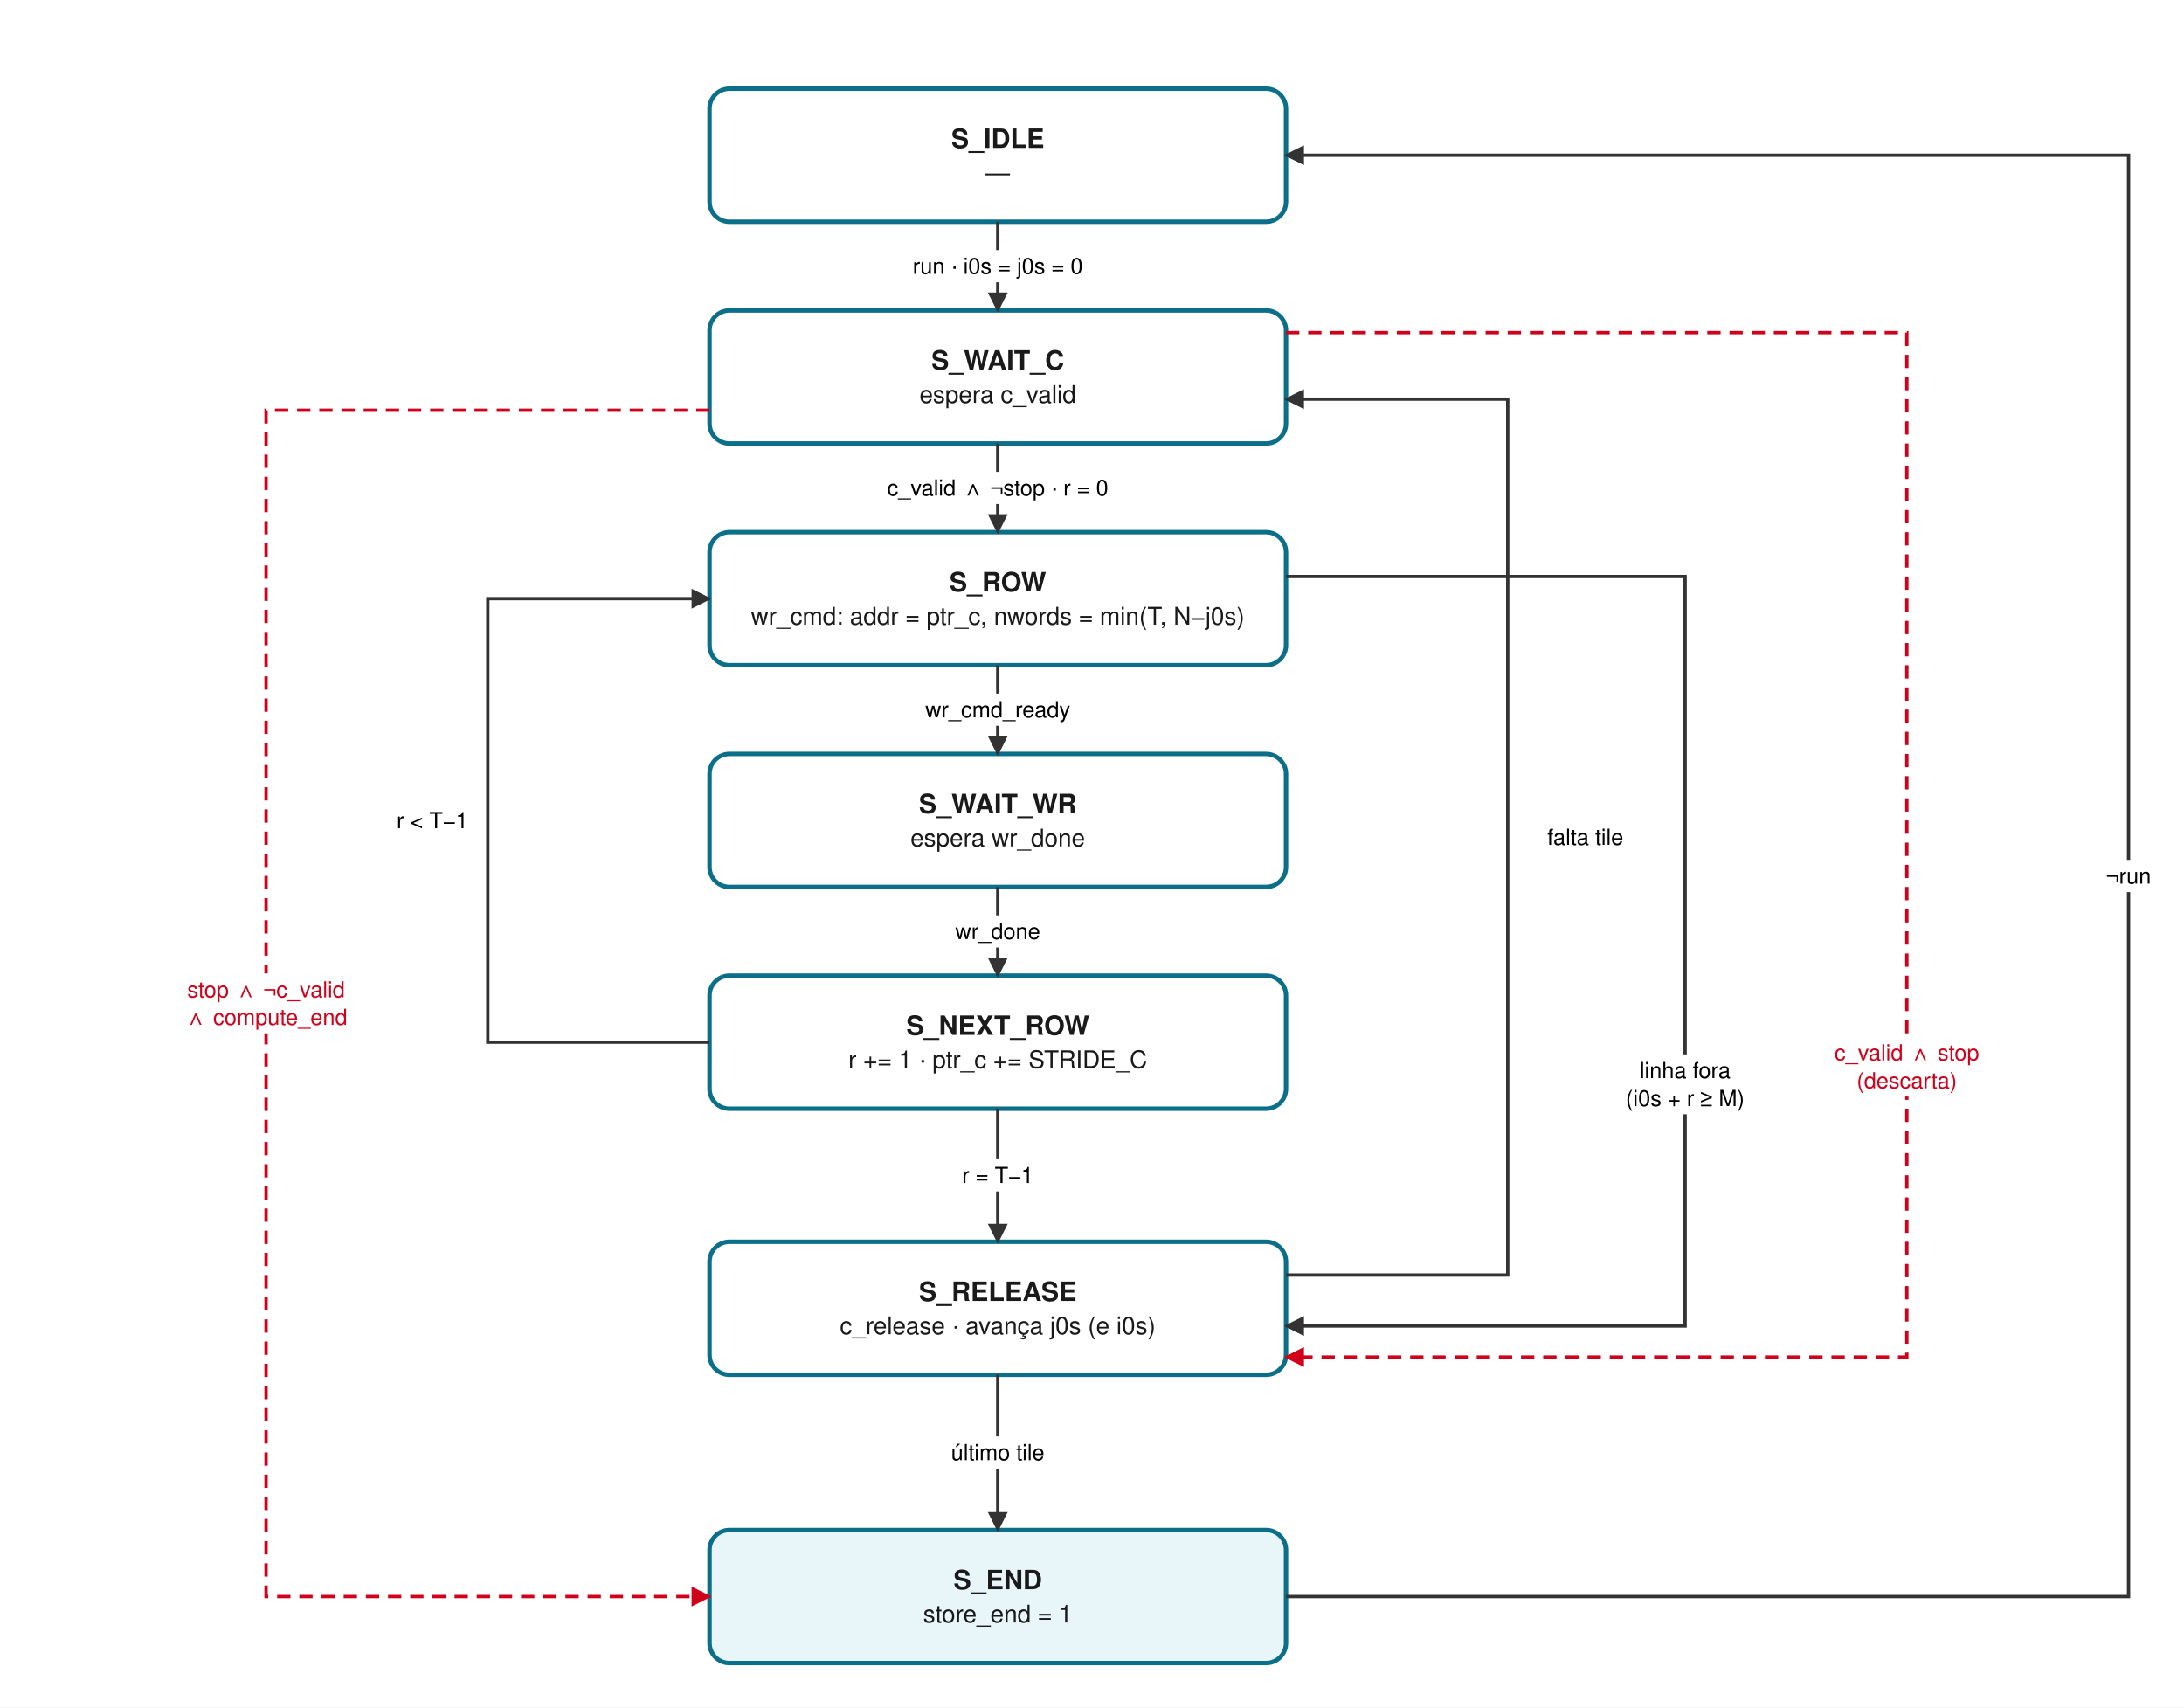
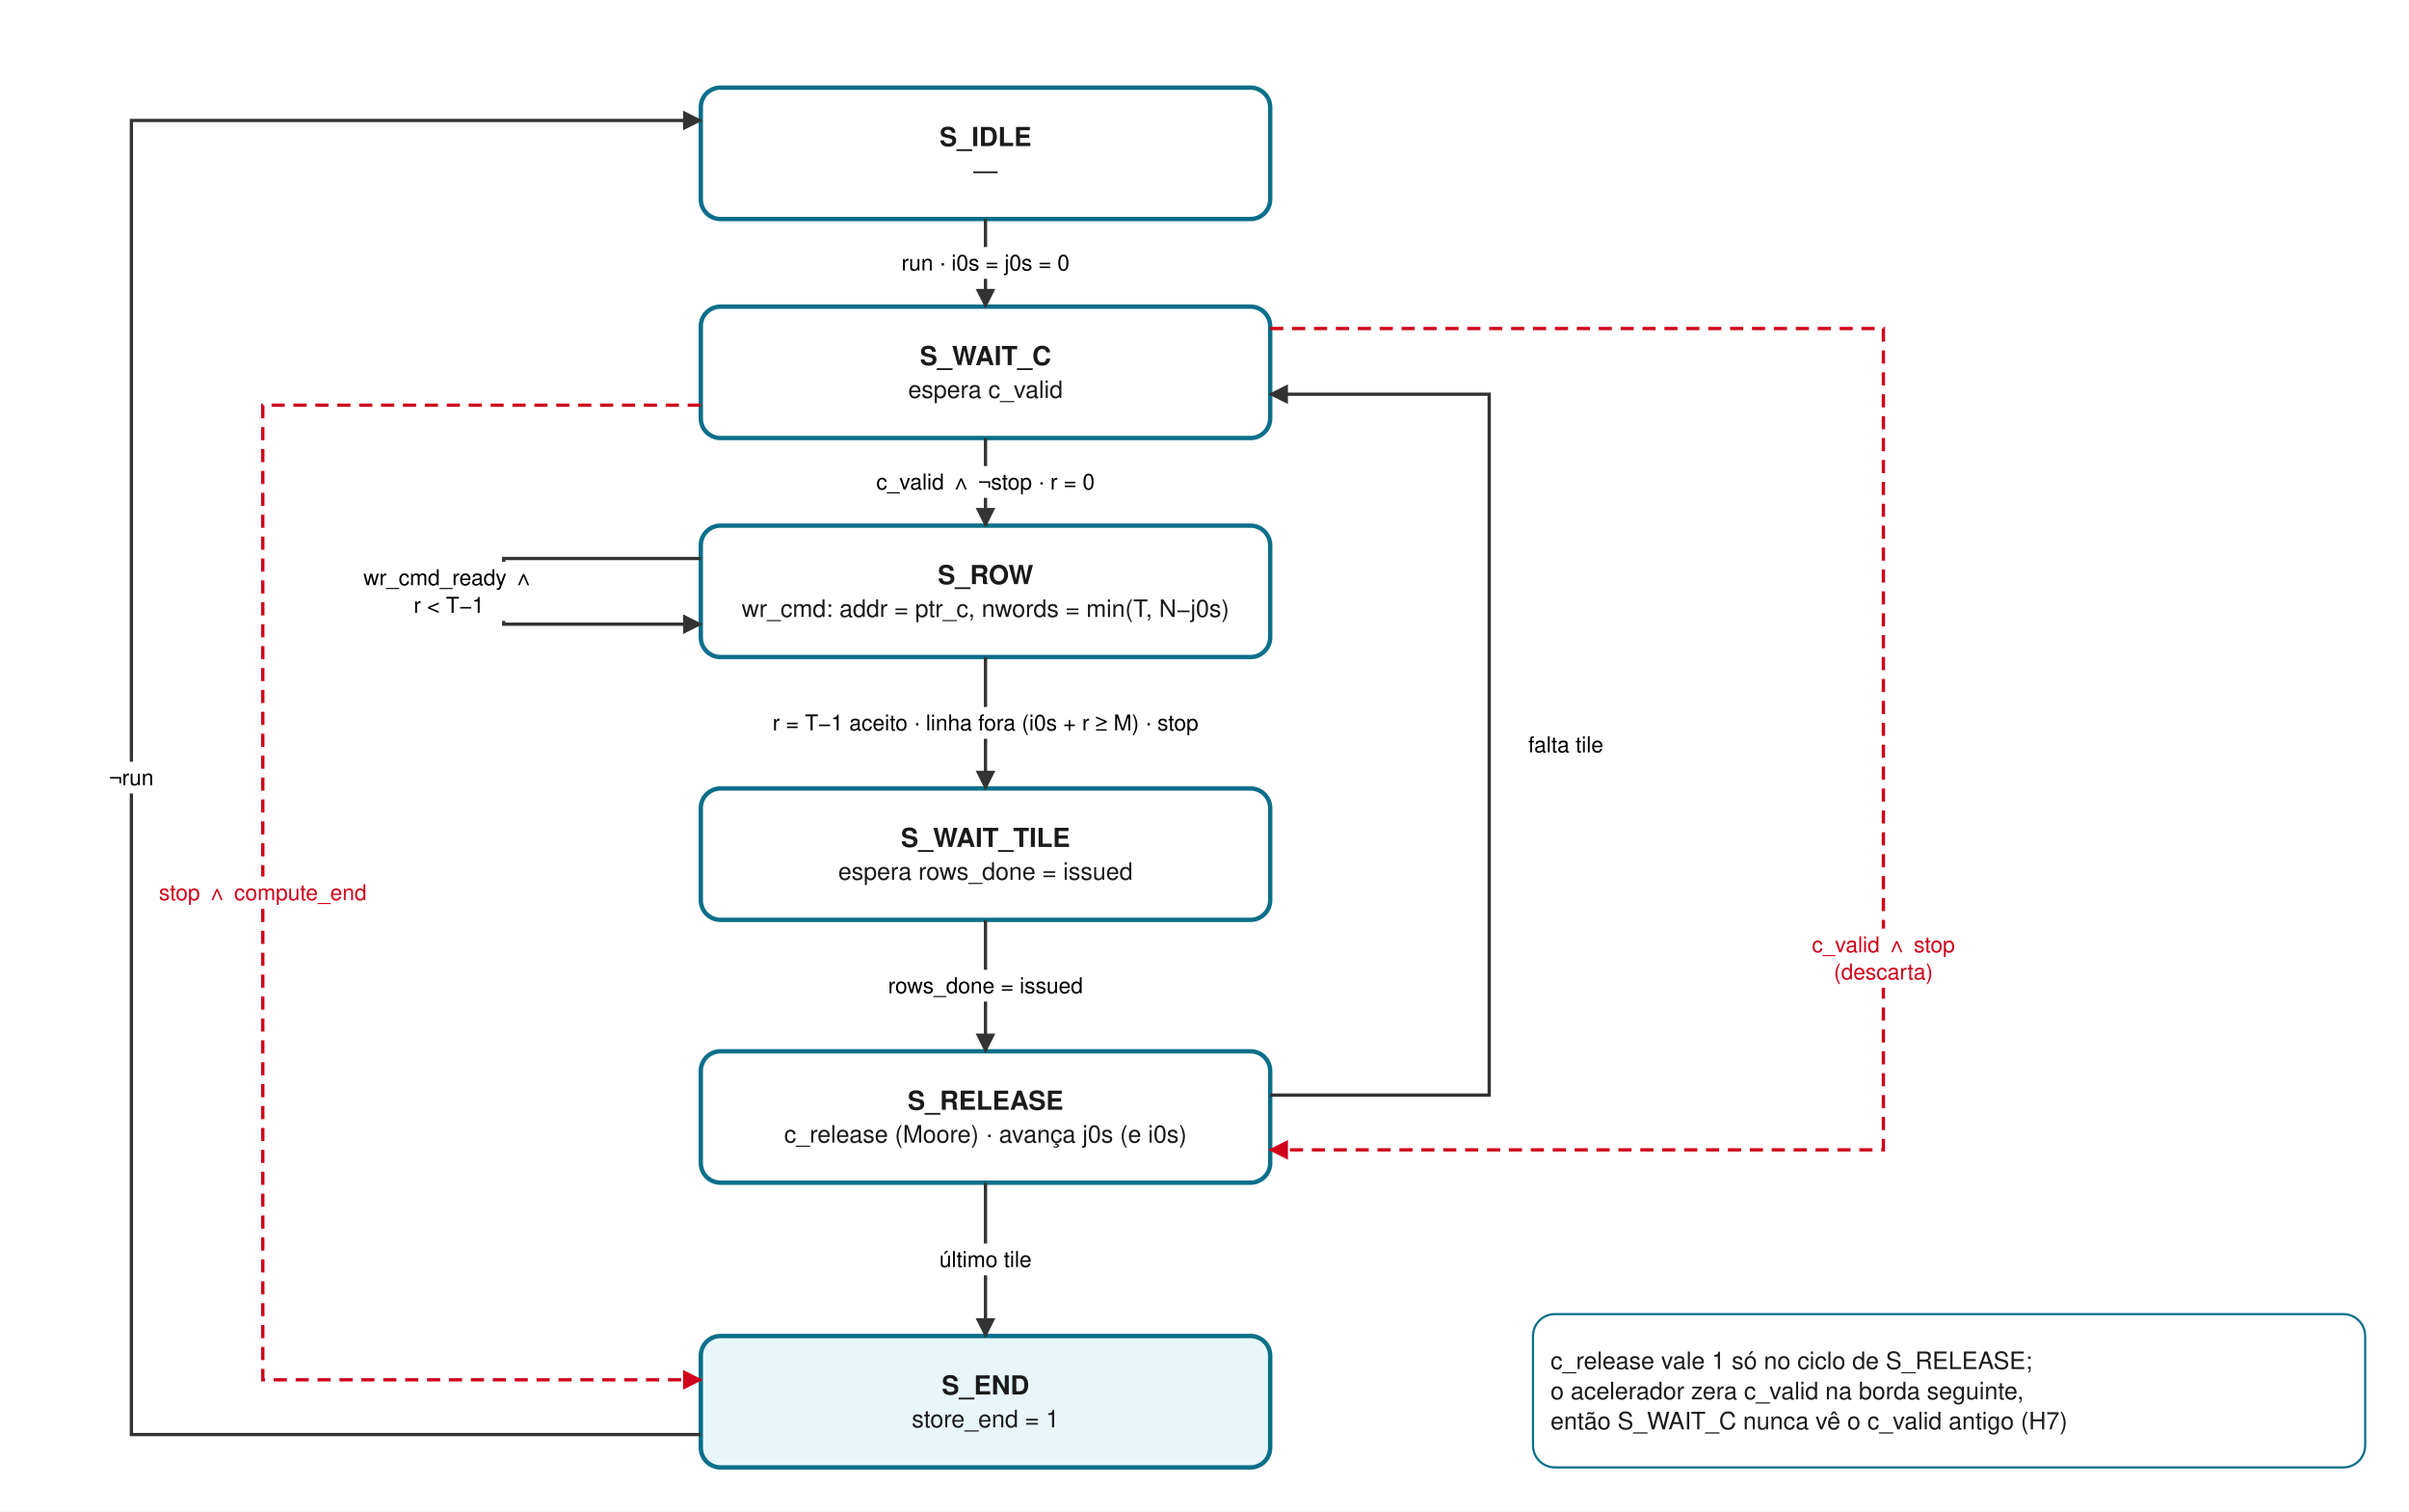
- <svg xmlns="http://www.w3.org/2000/svg" font-family="Helvetica, Arial, sans-serif" width="985" height="770" viewBox="0 0 985 770">
+ <svg xmlns="http://www.w3.org/2000/svg" font-family="Helvetica, Arial, sans-serif" width="1100" height="690" viewBox="0 0 1100 690">
  <defs>
    <marker id="m_fill_333333" viewBox="0 0 10 10" refX="9" refY="5" markerWidth="9" markerHeight="9" markerUnits="userSpaceOnUse" orient="auto-start-reverse">
      <path d="M0,0 L10,5 L0,10 z" fill="#333333" />
    </marker>
    <marker id="m_fill_D0021B" viewBox="0 0 10 10" refX="9" refY="5" markerWidth="9" markerHeight="9" markerUnits="userSpaceOnUse" orient="auto-start-reverse">
      <path d="M0,0 L10,5 L0,10 z" fill="#D0021B" />
    </marker>
  </defs>
-   <rect x="0" y="0" fill="#FFFFFF" width="985" height="770" />
+   <rect x="0" y="0" fill="#FFFFFF" width="1100" height="690" />
  <rect x="320" y="40" width="260" height="60" fill="#FFFFFF" stroke="#0B6F8A" stroke-width="2" rx="9.0" ry="9.0" />
  <text x="450.0" y="66.7" text-anchor="middle" fill="#1A1A1A">
    <tspan font-size="12" font-weight="bold">S_IDLE</tspan>
  </text>
  <text x="450.0" y="81.7" text-anchor="middle" fill="#1A1A1A">
    <tspan font-size="11" font-weight="normal">—</tspan>
  </text>
  <rect x="320" y="140" width="260" height="60" fill="#FFFFFF" stroke="#0B6F8A" stroke-width="2" rx="9.0" ry="9.0" />
  <text x="450.0" y="166.7" text-anchor="middle" fill="#1A1A1A">
    <tspan font-size="12" font-weight="bold">S_WAIT_C</tspan>
  </text>
  <text x="450.0" y="181.7" text-anchor="middle" fill="#1A1A1A">
    <tspan font-size="11" font-weight="normal">espera c_valid</tspan>
  </text>
  <rect x="320" y="240" width="260" height="60" fill="#FFFFFF" stroke="#0B6F8A" stroke-width="2" rx="9.0" ry="9.0" />
  <text x="450.0" y="266.7" text-anchor="middle" fill="#1A1A1A">
    <tspan font-size="12" font-weight="bold">S_ROW</tspan>
  </text>
  <text x="450.0" y="281.7" text-anchor="middle" fill="#1A1A1A">
    <tspan font-size="11" font-weight="normal">wr_cmd: addr = ptr_c, nwords = min(T, N−j0s)</tspan>
  </text>
-   <rect x="320" y="340" width="260" height="60" fill="#FFFFFF" stroke="#0B6F8A" stroke-width="2" rx="9.0" ry="9.0" />
-   <text x="450.0" y="366.7" text-anchor="middle" fill="#1A1A1A">
-     <tspan font-size="12" font-weight="bold">S_WAIT_WR</tspan>
+   <rect x="320" y="360" width="260" height="60" fill="#FFFFFF" stroke="#0B6F8A" stroke-width="2" rx="9.0" ry="9.0" />
+   <text x="450.0" y="386.7" text-anchor="middle" fill="#1A1A1A">
+     <tspan font-size="12" font-weight="bold">S_WAIT_TILE</tspan>
  </text>
-   <text x="450.0" y="381.7" text-anchor="middle" fill="#1A1A1A">
-     <tspan font-size="11" font-weight="normal">espera wr_done</tspan>
+   <text x="450.0" y="401.7" text-anchor="middle" fill="#1A1A1A">
+     <tspan font-size="11" font-weight="normal">espera rows_done = issued</tspan>
  </text>
-   <rect x="320" y="440" width="260" height="60" fill="#FFFFFF" stroke="#0B6F8A" stroke-width="2" rx="9.0" ry="9.0" />
-   <text x="450.0" y="466.7" text-anchor="middle" fill="#1A1A1A">
-     <tspan font-size="12" font-weight="bold">S_NEXT_ROW</tspan>
-   </text>
-   <text x="450.0" y="481.7" text-anchor="middle" fill="#1A1A1A">
-     <tspan font-size="11" font-weight="normal">r += 1 · ptr_c += STRIDE_C</tspan>
-   </text>
-   <rect x="320" y="560" width="260" height="60" fill="#FFFFFF" stroke="#0B6F8A" stroke-width="2" rx="9.0" ry="9.0" />
-   <text x="450.0" y="586.7" text-anchor="middle" fill="#1A1A1A">
+   <rect x="320" y="480" width="260" height="60" fill="#FFFFFF" stroke="#0B6F8A" stroke-width="2" rx="9.0" ry="9.0" />
+   <text x="450.0" y="506.7" text-anchor="middle" fill="#1A1A1A">
    <tspan font-size="12" font-weight="bold">S_RELEASE</tspan>
  </text>
-   <text x="450.0" y="601.7" text-anchor="middle" fill="#1A1A1A">
-     <tspan font-size="11" font-weight="normal">c_release · avança j0s (e i0s)</tspan>
+   <text x="450.0" y="521.7" text-anchor="middle" fill="#1A1A1A">
+     <tspan font-size="11" font-weight="normal">c_release (Moore) · avança j0s (e i0s)</tspan>
  </text>
-   <rect x="320" y="690" width="260" height="60" fill="#E8F6FA" stroke="#0B6F8A" stroke-width="2" rx="9.0" ry="9.0" />
-   <text x="450.0" y="716.7" text-anchor="middle" fill="#1A1A1A">
+   <rect x="320" y="610" width="260" height="60" fill="#E8F6FA" stroke="#0B6F8A" stroke-width="2" rx="9.0" ry="9.0" />
+   <text x="450.0" y="636.7" text-anchor="middle" fill="#1A1A1A">
    <tspan font-size="12" font-weight="bold">S_END</tspan>
  </text>
-   <text x="450.0" y="731.7" text-anchor="middle" fill="#1A1A1A">
+   <text x="450.0" y="651.7" text-anchor="middle" fill="#1A1A1A">
    <tspan font-size="11" font-weight="normal">store_end = 1</tspan>
  </text>
  <polyline points="450,100 450,140" fill="none" stroke="#333333" stroke-width="1.5" marker-end="url(#m_fill_333333)" />
  <polyline points="450,200 450,240" fill="none" stroke="#333333" stroke-width="1.5" marker-end="url(#m_fill_333333)" />
-   <polyline points="450,300 450,340" fill="none" stroke="#333333" stroke-width="1.5" marker-end="url(#m_fill_333333)" />
-   <polyline points="450,400 450,440" fill="none" stroke="#333333" stroke-width="1.5" marker-end="url(#m_fill_333333)" />
-   <polyline points="320,470 220,470 220,270 320,270" fill="none" stroke="#333333" stroke-width="1.5" marker-end="url(#m_fill_333333)" />
-   <polyline points="450,500 450,560" fill="none" stroke="#333333" stroke-width="1.5" marker-end="url(#m_fill_333333)" />
-   <polyline points="580,575 680,575 680,180 580,180" fill="none" stroke="#333333" stroke-width="1.5" marker-end="url(#m_fill_333333)" />
-   <polyline points="580,260 760,260 760,598 580,598" fill="none" stroke="#333333" stroke-width="1.5" marker-end="url(#m_fill_333333)" />
-   <polyline points="580,150 860,150 860,612 580,612" fill="none" stroke="#D0021B" stroke-width="1.5" stroke-dasharray="6,4" marker-end="url(#m_fill_D0021B)" />
-   <polyline points="450,620 450,690" fill="none" stroke="#333333" stroke-width="1.5" marker-end="url(#m_fill_333333)" />
-   <polyline points="320,185 120,185 120,720 320,720" fill="none" stroke="#D0021B" stroke-width="1.5" stroke-dasharray="6,4" marker-end="url(#m_fill_D0021B)" />
-   <polyline points="580,720 960,720 960,70 580,70" fill="none" stroke="#333333" stroke-width="1.5" marker-end="url(#m_fill_333333)" />
+   <polyline points="320,255 230,255 230,285 320,285" fill="none" stroke="#333333" stroke-width="1.5" marker-end="url(#m_fill_333333)" />
+   <polyline points="450,300 450,360" fill="none" stroke="#333333" stroke-width="1.5" marker-end="url(#m_fill_333333)" />
+   <polyline points="450,420 450,480" fill="none" stroke="#333333" stroke-width="1.5" marker-end="url(#m_fill_333333)" />
+   <polyline points="580,500 680,500 680,180 580,180" fill="none" stroke="#333333" stroke-width="1.5" marker-end="url(#m_fill_333333)" />
+   <polyline points="580,150 860,150 860,525 580,525" fill="none" stroke="#D0021B" stroke-width="1.5" stroke-dasharray="6,4" marker-end="url(#m_fill_D0021B)" />
+   <polyline points="450,540 450,610" fill="none" stroke="#333333" stroke-width="1.5" marker-end="url(#m_fill_333333)" />
+   <polyline points="320,185 120,185 120,630 320,630" fill="none" stroke="#D0021B" stroke-width="1.5" stroke-dasharray="6,4" marker-end="url(#m_fill_D0021B)" />
+   <polyline points="320,655 60,655 60,55 320,55" fill="none" stroke="#333333" stroke-width="1.5" marker-end="url(#m_fill_333333)" />
+   <rect x="700" y="600" width="380" height="70" fill="#FFFFFF" stroke="#0B6F8A" stroke-width="1" rx="10.0" ry="10.0" />
+   <text x="708.0" y="625.1" text-anchor="start" fill="#1A1A1A">
+     <tspan font-size="11" font-weight="normal">c_release vale 1 só no ciclo de S_RELEASE;</tspan>
+   </text>
+   <text x="708.0" y="638.9" text-anchor="start" fill="#1A1A1A">
+     <tspan font-size="11" font-weight="normal">o acelerador zera c_valid na borda seguinte,</tspan>
+   </text>
+   <text x="708.0" y="652.6" text-anchor="start" fill="#1A1A1A">
+     <tspan font-size="11" font-weight="normal">então S_WAIT_C nunca vê o c_valid antigo (H7)</tspan>
+   </text>
  <rect x="392.8" y="112.8" width="114.4" height="14.5" fill="#FFFFFF" />
  <text x="450.0" y="123.5" text-anchor="middle" fill="#000000">
    <tspan font-size="10" font-weight="normal">run · i0s = j0s = 0</tspan>
  </text>
  <rect x="381.6" y="212.8" width="136.8" height="14.5" fill="#FFFFFF" />
  <text x="450.0" y="223.5" text-anchor="middle" fill="#000000">
    <tspan font-size="10" font-weight="normal">c_valid ∧ ¬stop · r = 0</tspan>
  </text>
-   <rect x="412.4" y="312.8" width="75.2" height="14.5" fill="#FFFFFF" />
-   <text x="450.0" y="323.5" text-anchor="middle" fill="#000000">
-     <tspan font-size="10" font-weight="normal">wr_cmd_ready</tspan>
+   <rect x="161.8" y="256.5" width="86.4" height="27.0" fill="#FFFFFF" />
+   <text x="205.0" y="267.2" text-anchor="middle" fill="#000000">
+     <tspan font-size="10" font-weight="normal">wr_cmd_ready ∧</tspan>
  </text>
-   <rect x="426.4" y="412.8" width="47.2" height="14.5" fill="#FFFFFF" />
-   <text x="450.0" y="423.5" text-anchor="middle" fill="#000000">
-     <tspan font-size="10" font-weight="normal">wr_done</tspan>
-   </text>
-   <rect x="171.4" y="362.8" width="47.2" height="14.5" fill="#FFFFFF" />
-   <text x="195.0" y="373.5" text-anchor="middle" fill="#000000">
+   <text x="205.0" y="279.8" text-anchor="middle" fill="#000000">
    <tspan font-size="10" font-weight="normal">r &lt; T−1</tspan>
  </text>
-   <rect x="426.4" y="522.8" width="47.2" height="14.5" fill="#FFFFFF" />
-   <text x="450.0" y="533.5" text-anchor="middle" fill="#000000">
-     <tspan font-size="10" font-weight="normal">r = T−1</tspan>
+   <rect x="311.6" y="322.8" width="276.8" height="14.5" fill="#FFFFFF" />
+   <text x="450.0" y="333.5" text-anchor="middle" fill="#000000">
+     <tspan font-size="10" font-weight="normal">r = T−1 aceito · linha fora (i0s + r ≥ M) · stop</tspan>
  </text>
-   <rect x="683.0" y="370.2" width="64.0" height="14.5" fill="#FFFFFF" />
-   <text x="715.0" y="381.0" text-anchor="middle" fill="#000000">
+   <rect x="395.6" y="442.8" width="108.8" height="14.5" fill="#FFFFFF" />
+   <text x="450.0" y="453.5" text-anchor="middle" fill="#000000">
+     <tspan font-size="10" font-weight="normal">rows_done = issued</tspan>
+   </text>
+   <rect x="683.0" y="332.8" width="64.0" height="14.5" fill="#FFFFFF" />
+   <text x="715.0" y="343.5" text-anchor="middle" fill="#000000">
    <tspan font-size="10" font-weight="normal">falta tile</tspan>
  </text>
-   <rect x="719.6" y="475.5" width="80.8" height="27.0" fill="#FFFFFF" />
-   <text x="760.0" y="486.2" text-anchor="middle" fill="#000000">
-     <tspan font-size="10" font-weight="normal">linha fora</tspan>
-   </text>
-   <text x="760.0" y="498.8" text-anchor="middle" fill="#000000">
-     <tspan font-size="10" font-weight="normal">(i0s + r ≥ M)</tspan>
-   </text>
-   <rect x="816.8" y="467.5" width="86.4" height="27.0" fill="#FFFFFF" />
-   <text x="860.0" y="478.2" text-anchor="middle" fill="#D0021B">
+   <rect x="816.8" y="424.0" width="86.4" height="27.0" fill="#FFFFFF" />
+   <text x="860.0" y="434.8" text-anchor="middle" fill="#D0021B">
    <tspan font-size="10" font-weight="normal">c_valid ∧ stop</tspan>
  </text>
-   <text x="860.0" y="490.8" text-anchor="middle" fill="#D0021B">
+   <text x="860.0" y="447.2" text-anchor="middle" fill="#D0021B">
    <tspan font-size="10" font-weight="normal">(descarta)</tspan>
  </text>
-   <rect x="415.2" y="647.8" width="69.6" height="14.5" fill="#FFFFFF" />
-   <text x="450.0" y="658.5" text-anchor="middle" fill="#000000">
+   <rect x="415.2" y="567.8" width="69.6" height="14.5" fill="#FFFFFF" />
+   <text x="450.0" y="578.5" text-anchor="middle" fill="#000000">
    <tspan font-size="10" font-weight="normal">último tile</tspan>
  </text>
-   <rect x="74.0" y="439.0" width="92.0" height="27.0" fill="#FFFFFF" />
-   <text x="120.0" y="449.8" text-anchor="middle" fill="#D0021B">
-     <tspan font-size="10" font-weight="normal">stop ∧ ¬c_valid</tspan>
+   <rect x="65.6" y="400.2" width="108.8" height="14.5" fill="#FFFFFF" />
+   <text x="120.0" y="411.0" text-anchor="middle" fill="#D0021B">
+     <tspan font-size="10" font-weight="normal">stop ∧ compute_end</tspan>
  </text>
-   <text x="120.0" y="462.2" text-anchor="middle" fill="#D0021B">
-     <tspan font-size="10" font-weight="normal">∧ compute_end</tspan>
-   </text>
-   <rect x="944.8" y="387.8" width="30.4" height="14.5" fill="#FFFFFF" />
-   <text x="960.0" y="398.5" text-anchor="middle" fill="#000000">
+   <rect x="44.8" y="347.8" width="30.4" height="14.5" fill="#FFFFFF" />
+   <text x="60.0" y="358.5" text-anchor="middle" fill="#000000">
    <tspan font-size="10" font-weight="normal">¬run</tspan>
  </text>
</svg>
